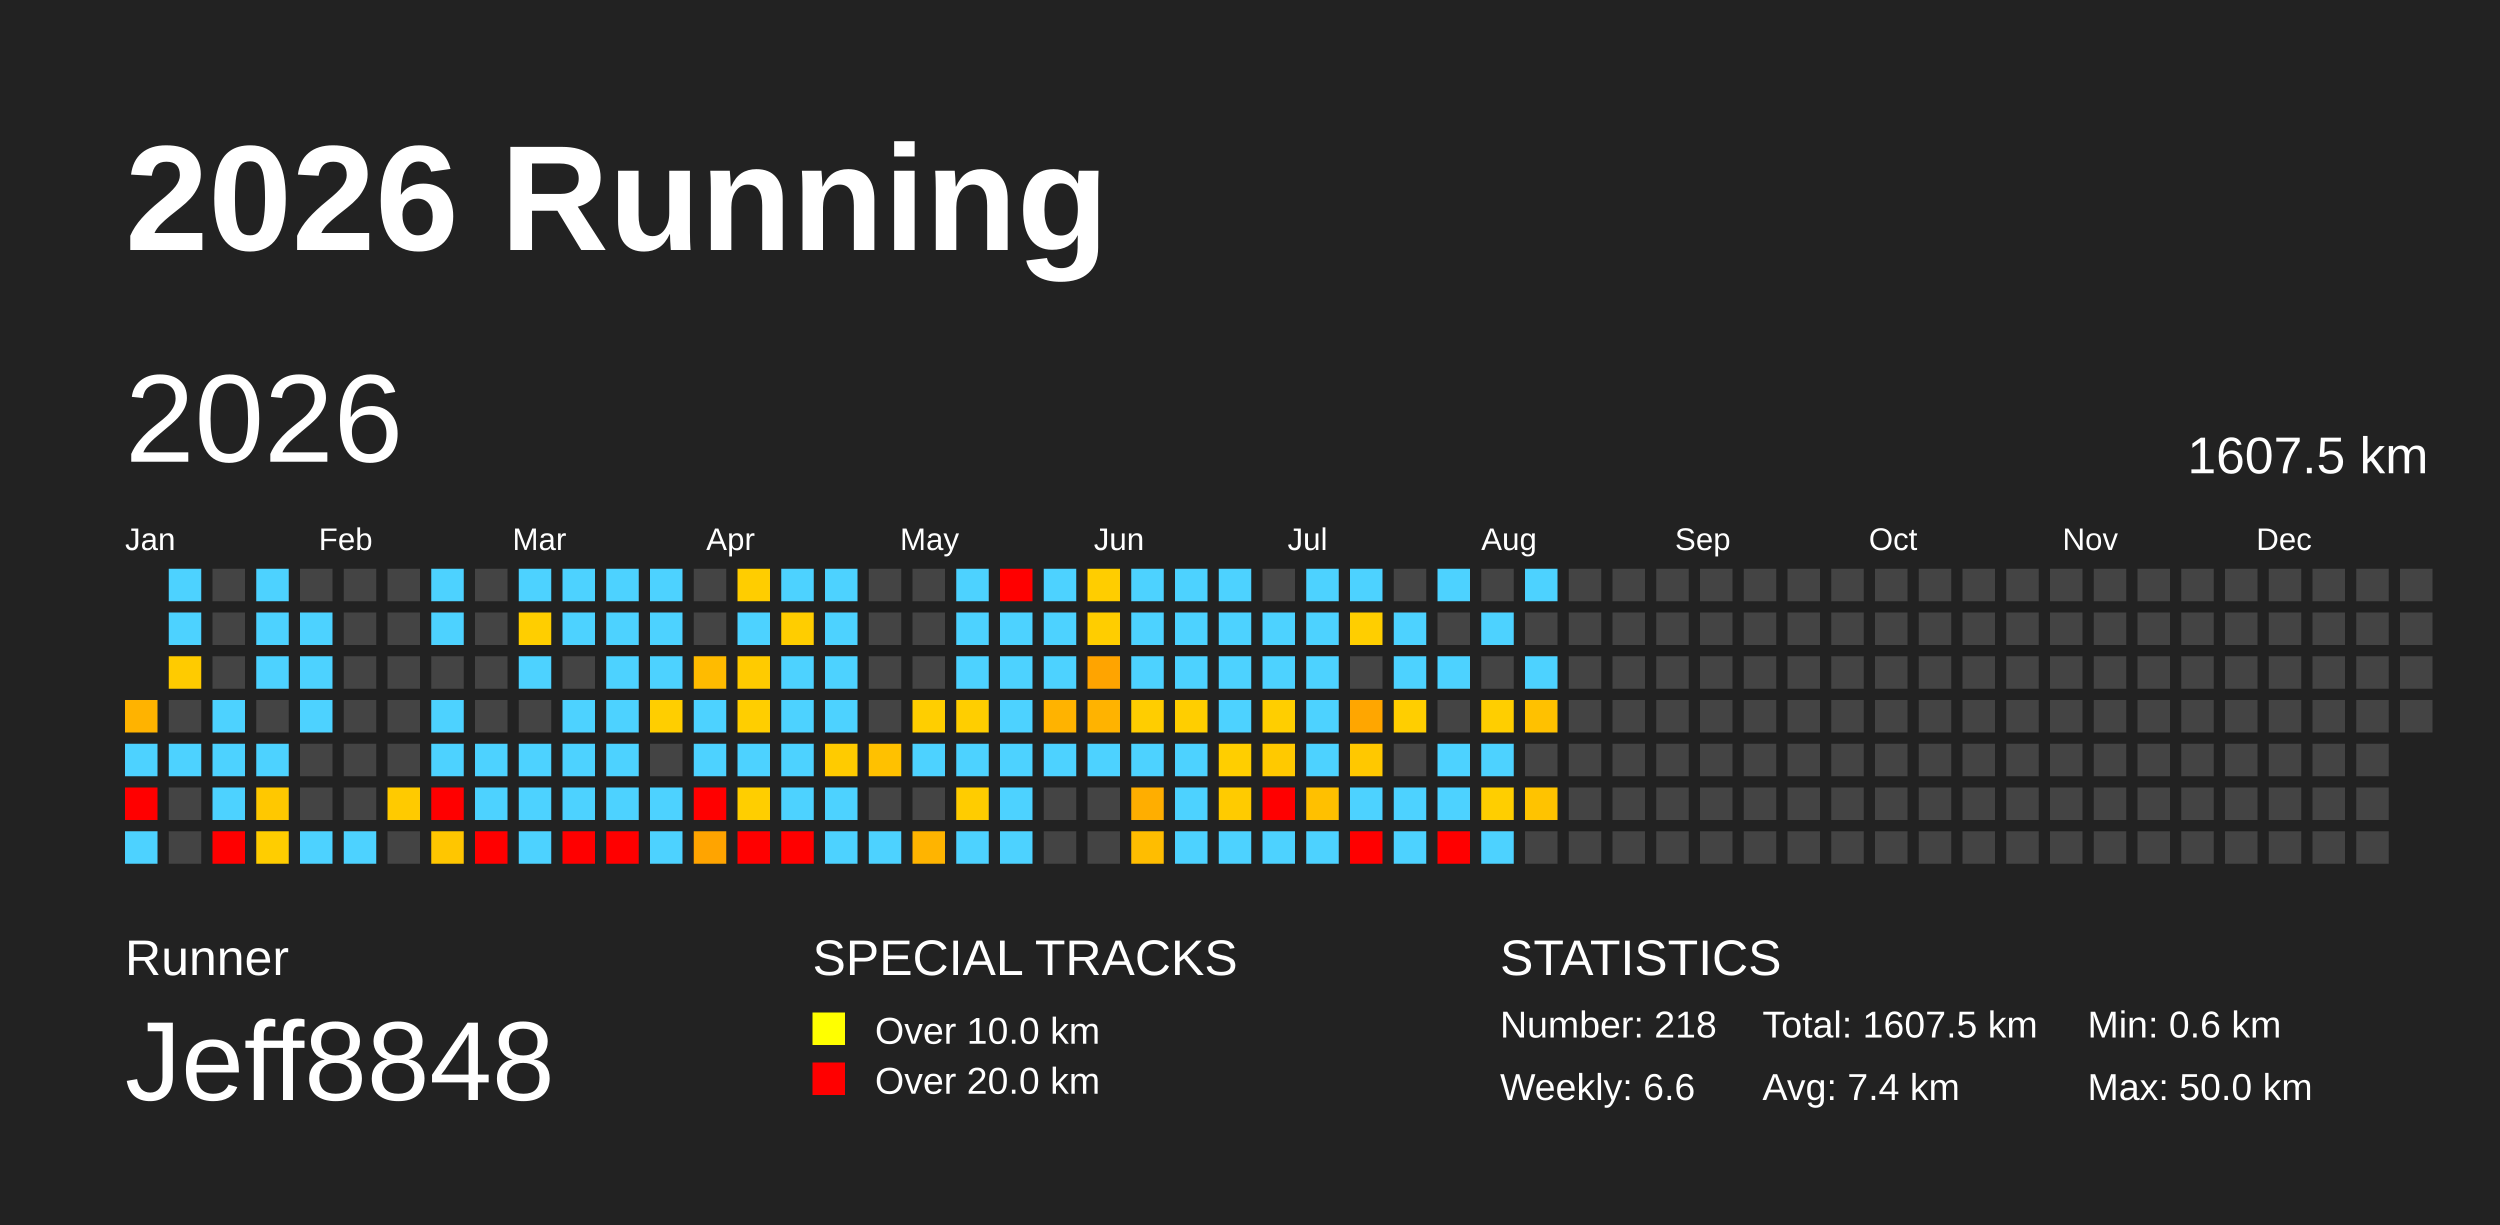
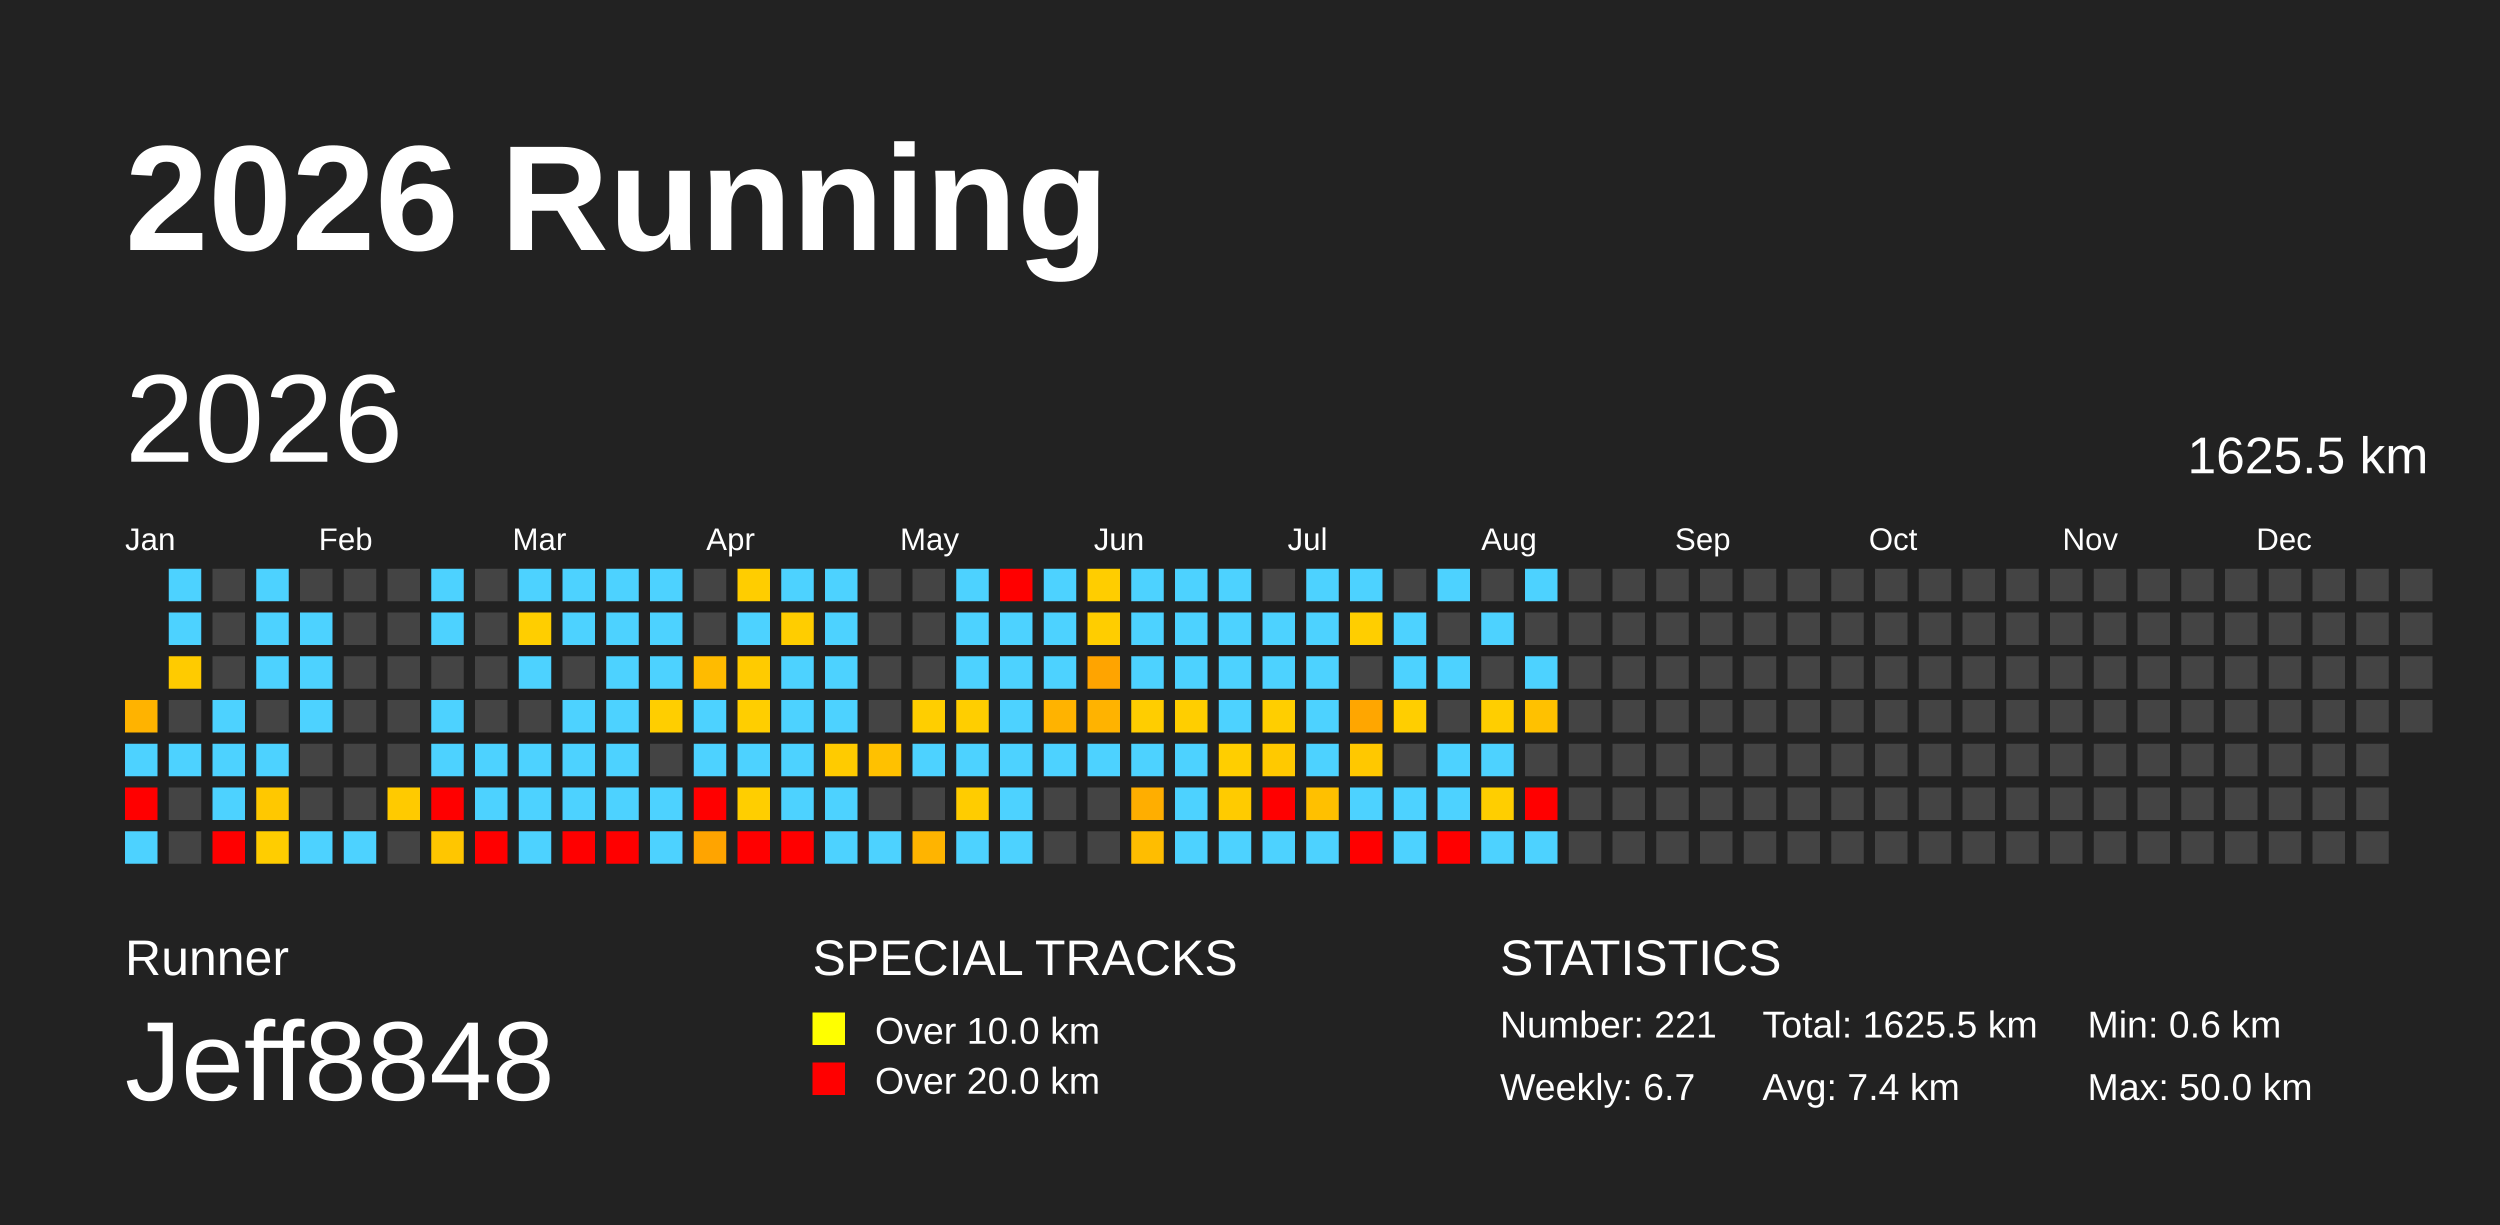
<svg xmlns="http://www.w3.org/2000/svg" baseProfile="full" height="98mm" version="1.1" viewBox="0,0,200,98" width="200mm">
  <defs />
  <rect fill="#222222" height="98" width="200" x="0" y="0" />
  <text fill="#FFFFFF" style="font-size:12px; font-family:Arial; font-weight:bold;" x="10" y="20">2026 Running</text>
  <text fill="#FFFFFF" style="font-size:4px; font-family:Arial" x="10" y="78">Runner</text>
  <text fill="#FFFFFF" style="font-size:9px; font-family:Arial" x="10" y="88">Jeff8848</text>
  <text fill="#FFFFFF" style="font-size:4px; font-family:Arial" x="65" y="78">SPECIAL TRACKS</text>
  <rect fill="yellow" height="2.6" width="2.6" x="65" y="81" />
  <text fill="#FFFFFF" style="font-size:3px; font-family:Arial" x="70" y="83.5">Over 10.0 km</text>
  <rect fill="red" height="2.6" width="2.6" x="65" y="85" />
  <text fill="#FFFFFF" style="font-size:3px; font-family:Arial" x="70" y="87.5">Over 20.0 km</text>
  <text fill="#FFFFFF" style="font-size:4px; font-family:Arial" x="120" y="78">STATISTICS</text>
-   <text fill="#FFFFFF" style="font-size:3px; font-family:Arial" x="120" y="83">Number: 218</text>
-   <text fill="#FFFFFF" style="font-size:3px; font-family:Arial" x="120" y="88">Weekly: 6.6</text>
-   <text fill="#FFFFFF" style="font-size:3px; font-family:Arial" x="141" y="83">Total: 1607.5 km</text>
+   <text fill="#FFFFFF" style="font-size:3px; font-family:Arial" x="120" y="83">Number: 221</text>
+   <text fill="#FFFFFF" style="font-size:3px; font-family:Arial" x="120" y="88">Weekly: 6.7</text>
+   <text fill="#FFFFFF" style="font-size:3px; font-family:Arial" x="141" y="83">Total: 1625.5 km</text>
  <text fill="#FFFFFF" style="font-size:3px; font-family:Arial" x="141" y="88">Avg: 7.4 km</text>
  <text fill="#FFFFFF" style="font-size:3px; font-family:Arial" x="167" y="83">Min: 0.6 km</text>
  <text fill="#FFFFFF" style="font-size:3px; font-family:Arial" x="167" y="88">Max: 50.0 km</text>
  <text dominant-baseline="hanging" fill="#FFFFFF" style="font-size:10.0px; font-family:Arial;" x="10" y="30">2026</text>
-   <text dominant-baseline="hanging" fill="#FFFFFF" style="font-size:4.125px; font-family:Arial;" x="175" y="35">1607.5 km</text>
+   <text dominant-baseline="hanging" fill="#FFFFFF" style="font-size:4.125px; font-family:Arial;" x="175" y="35">1625.5 km</text>
  <text fill="#FFFFFF" style="font-size:2.5px; font-family:Arial" x="10.0" y="44">Jan</text>
  <text fill="#FFFFFF" style="font-size:2.5px; font-family:Arial" x="25.5" y="44">Feb</text>
  <text fill="#FFFFFF" style="font-size:2.5px; font-family:Arial" x="41.0" y="44">Mar</text>
  <text fill="#FFFFFF" style="font-size:2.5px; font-family:Arial" x="56.5" y="44">Apr</text>
  <text fill="#FFFFFF" style="font-size:2.5px; font-family:Arial" x="72.0" y="44">May</text>
  <text fill="#FFFFFF" style="font-size:2.5px; font-family:Arial" x="87.5" y="44">Jun</text>
  <text fill="#FFFFFF" style="font-size:2.5px; font-family:Arial" x="103.0" y="44">Jul</text>
  <text fill="#FFFFFF" style="font-size:2.5px; font-family:Arial" x="118.5" y="44">Aug</text>
  <text fill="#FFFFFF" style="font-size:2.5px; font-family:Arial" x="134.0" y="44">Sep</text>
  <text fill="#FFFFFF" style="font-size:2.5px; font-family:Arial" x="149.5" y="44">Oct</text>
  <text fill="#FFFFFF" style="font-size:2.5px; font-family:Arial" x="165.0" y="44">Nov</text>
  <text fill="#FFFFFF" style="font-size:2.5px; font-family:Arial" x="180.5" y="44">Dec</text>
  <rect fill="#ffb300" height="2.6" width="2.6" x="10.0" y="56.0" />
  <rect fill="#4dd2ff" height="2.6" width="2.6" x="10.0" y="59.5" />
  <rect fill="red" height="2.6" width="2.6" x="10.0" y="63.0" />
  <rect fill="#4dd2ff" height="2.6" width="2.6" x="10.0" y="66.5" />
  <rect fill="#4dd2ff" height="2.6" width="2.6" x="13.5" y="45.5" />
  <rect fill="#4dd2ff" height="2.6" width="2.6" x="13.5" y="49.0" />
  <rect fill="#ffcb00" height="2.6" width="2.6" x="13.5" y="52.5" />
  <rect fill="#444444" height="2.6" width="2.6" x="13.5" y="56.0" />
  <rect fill="#4dd2ff" height="2.6" width="2.6" x="13.5" y="59.5" />
  <rect fill="#444444" height="2.6" width="2.6" x="13.5" y="63.0" />
  <rect fill="#444444" height="2.6" width="2.6" x="13.5" y="66.5" />
  <rect fill="#444444" height="2.6" width="2.6" x="17.0" y="45.5" />
  <rect fill="#444444" height="2.6" width="2.6" x="17.0" y="49.0" />
  <rect fill="#444444" height="2.6" width="2.6" x="17.0" y="52.5" />
  <rect fill="#4dd2ff" height="2.6" width="2.6" x="17.0" y="56.0" />
  <rect fill="#4dd2ff" height="2.6" width="2.6" x="17.0" y="59.5" />
  <rect fill="#4dd2ff" height="2.6" width="2.6" x="17.0" y="63.0" />
  <rect fill="red" height="2.6" width="2.6" x="17.0" y="66.5" />
  <rect fill="#4dd2ff" height="2.6" width="2.6" x="20.5" y="45.5" />
  <rect fill="#4dd2ff" height="2.6" width="2.6" x="20.5" y="49.0" />
  <rect fill="#4dd2ff" height="2.6" width="2.6" x="20.5" y="52.5" />
  <rect fill="#444444" height="2.6" width="2.6" x="20.5" y="56.0" />
  <rect fill="#4dd2ff" height="2.6" width="2.6" x="20.5" y="59.5" />
  <rect fill="#ffc800" height="2.6" width="2.6" x="20.5" y="63.0" />
  <rect fill="#ffcd00" height="2.6" width="2.6" x="20.5" y="66.5" />
  <rect fill="#444444" height="2.6" width="2.6" x="24.0" y="45.5" />
  <rect fill="#4dd2ff" height="2.6" width="2.6" x="24.0" y="49.0" />
  <rect fill="#4dd2ff" height="2.6" width="2.6" x="24.0" y="52.5" />
  <rect fill="#4dd2ff" height="2.6" width="2.6" x="24.0" y="56.0" />
  <rect fill="#444444" height="2.6" width="2.6" x="24.0" y="59.5" />
  <rect fill="#444444" height="2.6" width="2.6" x="24.0" y="63.0" />
  <rect fill="#4dd2ff" height="2.6" width="2.6" x="24.0" y="66.5" />
  <rect fill="#444444" height="2.6" width="2.6" x="27.5" y="45.5" />
  <rect fill="#444444" height="2.6" width="2.6" x="27.5" y="49.0" />
  <rect fill="#444444" height="2.6" width="2.6" x="27.5" y="52.5" />
  <rect fill="#444444" height="2.6" width="2.6" x="27.5" y="56.0" />
  <rect fill="#444444" height="2.6" width="2.6" x="27.5" y="59.5" />
  <rect fill="#444444" height="2.6" width="2.6" x="27.5" y="63.0" />
  <rect fill="#4dd2ff" height="2.6" width="2.6" x="27.5" y="66.5" />
  <rect fill="#444444" height="2.6" width="2.6" x="31.0" y="45.5" />
  <rect fill="#444444" height="2.6" width="2.6" x="31.0" y="49.0" />
  <rect fill="#444444" height="2.6" width="2.6" x="31.0" y="52.5" />
  <rect fill="#444444" height="2.6" width="2.6" x="31.0" y="56.0" />
  <rect fill="#444444" height="2.6" width="2.6" x="31.0" y="59.5" />
  <rect fill="#ffca00" height="2.6" width="2.6" x="31.0" y="63.0" />
  <rect fill="#444444" height="2.6" width="2.6" x="31.0" y="66.5" />
  <rect fill="#4dd2ff" height="2.6" width="2.6" x="34.5" y="45.5" />
  <rect fill="#4dd2ff" height="2.6" width="2.6" x="34.5" y="49.0" />
  <rect fill="#444444" height="2.6" width="2.6" x="34.5" y="52.5" />
  <rect fill="#4dd2ff" height="2.6" width="2.6" x="34.5" y="56.0" />
  <rect fill="#4dd2ff" height="2.6" width="2.6" x="34.5" y="59.5" />
  <rect fill="red" height="2.6" width="2.6" x="34.5" y="63.0" />
  <rect fill="#ffc600" height="2.6" width="2.6" x="34.5" y="66.5" />
  <rect fill="#444444" height="2.6" width="2.6" x="38.0" y="45.5" />
  <rect fill="#444444" height="2.6" width="2.6" x="38.0" y="49.0" />
  <rect fill="#444444" height="2.6" width="2.6" x="38.0" y="52.5" />
  <rect fill="#444444" height="2.6" width="2.6" x="38.0" y="56.0" />
  <rect fill="#4dd2ff" height="2.6" width="2.6" x="38.0" y="59.5" />
  <rect fill="#4dd2ff" height="2.6" width="2.6" x="38.0" y="63.0" />
  <rect fill="red" height="2.6" width="2.6" x="38.0" y="66.5" />
  <rect fill="#4dd2ff" height="2.6" width="2.6" x="41.5" y="45.5" />
  <rect fill="#ffce00" height="2.6" width="2.6" x="41.5" y="49.0" />
  <rect fill="#4dd2ff" height="2.6" width="2.6" x="41.5" y="52.5" />
  <rect fill="#444444" height="2.6" width="2.6" x="41.5" y="56.0" />
  <rect fill="#4dd2ff" height="2.6" width="2.6" x="41.5" y="59.5" />
  <rect fill="#4dd2ff" height="2.6" width="2.6" x="41.5" y="63.0" />
  <rect fill="#4dd2ff" height="2.6" width="2.6" x="41.5" y="66.5" />
  <rect fill="#4dd2ff" height="2.6" width="2.6" x="45.0" y="45.5" />
  <rect fill="#4dd2ff" height="2.6" width="2.6" x="45.0" y="49.0" />
  <rect fill="#444444" height="2.6" width="2.6" x="45.0" y="52.5" />
  <rect fill="#4dd2ff" height="2.6" width="2.6" x="45.0" y="56.0" />
  <rect fill="#4dd2ff" height="2.6" width="2.6" x="45.0" y="59.5" />
  <rect fill="#4dd2ff" height="2.6" width="2.6" x="45.0" y="63.0" />
  <rect fill="red" height="2.6" width="2.6" x="45.0" y="66.5" />
  <rect fill="#4dd2ff" height="2.6" width="2.6" x="48.5" y="45.5" />
  <rect fill="#4dd2ff" height="2.6" width="2.6" x="48.5" y="49.0" />
  <rect fill="#4dd2ff" height="2.6" width="2.6" x="48.5" y="52.5" />
  <rect fill="#4dd2ff" height="2.6" width="2.6" x="48.5" y="56.0" />
  <rect fill="#4dd2ff" height="2.6" width="2.6" x="48.5" y="59.5" />
  <rect fill="#4dd2ff" height="2.6" width="2.6" x="48.5" y="63.0" />
  <rect fill="red" height="2.6" width="2.6" x="48.5" y="66.5" />
  <rect fill="#4dd2ff" height="2.6" width="2.6" x="52.0" y="45.5" />
  <rect fill="#4dd2ff" height="2.6" width="2.6" x="52.0" y="49.0" />
  <rect fill="#4dd2ff" height="2.6" width="2.6" x="52.0" y="52.5" />
  <rect fill="#ffce00" height="2.6" width="2.6" x="52.0" y="56.0" />
  <rect fill="#444444" height="2.6" width="2.6" x="52.0" y="59.5" />
  <rect fill="#4dd2ff" height="2.6" width="2.6" x="52.0" y="63.0" />
  <rect fill="#4dd2ff" height="2.6" width="2.6" x="52.0" y="66.5" />
  <rect fill="#444444" height="2.6" width="2.6" x="55.5" y="45.5" />
  <rect fill="#444444" height="2.6" width="2.6" x="55.5" y="49.0" />
  <rect fill="#ffbb00" height="2.6" width="2.6" x="55.5" y="52.5" />
  <rect fill="#4dd2ff" height="2.6" width="2.6" x="55.5" y="56.0" />
  <rect fill="#4dd2ff" height="2.6" width="2.6" x="55.5" y="59.5" />
  <rect fill="red" height="2.6" width="2.6" x="55.5" y="63.0" />
  <rect fill="#ffa400" height="2.6" width="2.6" x="55.5" y="66.5" />
  <rect fill="#ffcd00" height="2.6" width="2.6" x="59.0" y="45.5" />
  <rect fill="#4dd2ff" height="2.6" width="2.6" x="59.0" y="49.0" />
  <rect fill="#ffcb00" height="2.6" width="2.6" x="59.0" y="52.5" />
  <rect fill="#ffce00" height="2.6" width="2.6" x="59.0" y="56.0" />
  <rect fill="#4dd2ff" height="2.6" width="2.6" x="59.0" y="59.5" />
  <rect fill="#ffce00" height="2.6" width="2.6" x="59.0" y="63.0" />
  <rect fill="red" height="2.6" width="2.6" x="59.0" y="66.5" />
  <rect fill="#4dd2ff" height="2.6" width="2.6" x="62.5" y="45.5" />
  <rect fill="#ffcd00" height="2.6" width="2.6" x="62.5" y="49.0" />
  <rect fill="#4dd2ff" height="2.6" width="2.6" x="62.5" y="52.5" />
  <rect fill="#4dd2ff" height="2.6" width="2.6" x="62.5" y="56.0" />
  <rect fill="#4dd2ff" height="2.6" width="2.6" x="62.5" y="59.5" />
  <rect fill="#4dd2ff" height="2.6" width="2.6" x="62.5" y="63.0" />
  <rect fill="red" height="2.6" width="2.6" x="62.5" y="66.5" />
  <rect fill="#4dd2ff" height="2.6" width="2.6" x="66.0" y="45.5" />
  <rect fill="#4dd2ff" height="2.6" width="2.6" x="66.0" y="49.0" />
  <rect fill="#4dd2ff" height="2.6" width="2.6" x="66.0" y="52.5" />
  <rect fill="#4dd2ff" height="2.6" width="2.6" x="66.0" y="56.0" />
  <rect fill="#ffcb00" height="2.6" width="2.6" x="66.0" y="59.5" />
  <rect fill="#4dd2ff" height="2.6" width="2.6" x="66.0" y="63.0" />
  <rect fill="#4dd2ff" height="2.6" width="2.6" x="66.0" y="66.5" />
  <rect fill="#444444" height="2.6" width="2.6" x="69.5" y="45.5" />
  <rect fill="#444444" height="2.6" width="2.6" x="69.5" y="49.0" />
  <rect fill="#444444" height="2.6" width="2.6" x="69.5" y="52.5" />
  <rect fill="#444444" height="2.6" width="2.6" x="69.5" y="56.0" />
  <rect fill="#ffc100" height="2.6" width="2.6" x="69.5" y="59.5" />
  <rect fill="#444444" height="2.6" width="2.6" x="69.5" y="63.0" />
  <rect fill="#4dd2ff" height="2.6" width="2.6" x="69.5" y="66.5" />
  <rect fill="#444444" height="2.6" width="2.6" x="73.0" y="45.5" />
  <rect fill="#444444" height="2.6" width="2.6" x="73.0" y="49.0" />
  <rect fill="#444444" height="2.6" width="2.6" x="73.0" y="52.5" />
  <rect fill="#ffce00" height="2.6" width="2.6" x="73.0" y="56.0" />
  <rect fill="#4dd2ff" height="2.6" width="2.6" x="73.0" y="59.5" />
  <rect fill="#444444" height="2.6" width="2.6" x="73.0" y="63.0" />
  <rect fill="#ffb400" height="2.6" width="2.6" x="73.0" y="66.5" />
  <rect fill="#4dd2ff" height="2.6" width="2.6" x="76.5" y="45.5" />
  <rect fill="#4dd2ff" height="2.6" width="2.6" x="76.5" y="49.0" />
  <rect fill="#4dd2ff" height="2.6" width="2.6" x="76.5" y="52.5" />
  <rect fill="#ffce00" height="2.6" width="2.6" x="76.5" y="56.0" />
  <rect fill="#4dd2ff" height="2.6" width="2.6" x="76.5" y="59.5" />
  <rect fill="#ffcc00" height="2.6" width="2.6" x="76.5" y="63.0" />
  <rect fill="#4dd2ff" height="2.6" width="2.6" x="76.5" y="66.5" />
  <rect fill="red" height="2.6" width="2.6" x="80.0" y="45.5" />
  <rect fill="#4dd2ff" height="2.6" width="2.6" x="80.0" y="49.0" />
  <rect fill="#4dd2ff" height="2.6" width="2.6" x="80.0" y="52.5" />
  <rect fill="#4dd2ff" height="2.6" width="2.6" x="80.0" y="56.0" />
  <rect fill="#4dd2ff" height="2.6" width="2.6" x="80.0" y="59.5" />
  <rect fill="#4dd2ff" height="2.6" width="2.6" x="80.0" y="63.0" />
  <rect fill="#4dd2ff" height="2.6" width="2.6" x="80.0" y="66.5" />
  <rect fill="#4dd2ff" height="2.6" width="2.6" x="83.5" y="45.5" />
  <rect fill="#4dd2ff" height="2.6" width="2.6" x="83.5" y="49.0" />
  <rect fill="#4dd2ff" height="2.6" width="2.6" x="83.5" y="52.5" />
  <rect fill="#ffb300" height="2.6" width="2.6" x="83.5" y="56.0" />
  <rect fill="#4dd2ff" height="2.6" width="2.6" x="83.5" y="59.5" />
  <rect fill="#444444" height="2.6" width="2.6" x="83.5" y="63.0" />
  <rect fill="#444444" height="2.6" width="2.6" x="83.5" y="66.5" />
  <rect fill="#ffcd00" height="2.6" width="2.6" x="87.0" y="45.5" />
  <rect fill="#ffcd00" height="2.6" width="2.6" x="87.0" y="49.0" />
  <rect fill="#ffa400" height="2.6" width="2.6" x="87.0" y="52.5" />
  <rect fill="#ffb300" height="2.6" width="2.6" x="87.0" y="56.0" />
  <rect fill="#4dd2ff" height="2.6" width="2.6" x="87.0" y="59.5" />
  <rect fill="#444444" height="2.6" width="2.6" x="87.0" y="63.0" />
  <rect fill="#444444" height="2.6" width="2.6" x="87.0" y="66.5" />
  <rect fill="#4dd2ff" height="2.6" width="2.6" x="90.5" y="45.5" />
  <rect fill="#4dd2ff" height="2.6" width="2.6" x="90.5" y="49.0" />
  <rect fill="#4dd2ff" height="2.6" width="2.6" x="90.5" y="52.5" />
  <rect fill="#ffcd00" height="2.6" width="2.6" x="90.5" y="56.0" />
  <rect fill="#4dd2ff" height="2.6" width="2.6" x="90.5" y="59.5" />
  <rect fill="#ffae00" height="2.6" width="2.6" x="90.5" y="63.0" />
  <rect fill="#ffbd00" height="2.6" width="2.6" x="90.5" y="66.5" />
  <rect fill="#4dd2ff" height="2.6" width="2.6" x="94.0" y="45.5" />
  <rect fill="#4dd2ff" height="2.6" width="2.6" x="94.0" y="49.0" />
  <rect fill="#4dd2ff" height="2.6" width="2.6" x="94.0" y="52.5" />
  <rect fill="#ffce00" height="2.6" width="2.6" x="94.0" y="56.0" />
  <rect fill="#4dd2ff" height="2.6" width="2.6" x="94.0" y="59.5" />
  <rect fill="#4dd2ff" height="2.6" width="2.6" x="94.0" y="63.0" />
  <rect fill="#4dd2ff" height="2.6" width="2.6" x="94.0" y="66.5" />
  <rect fill="#4dd2ff" height="2.6" width="2.6" x="97.5" y="45.5" />
  <rect fill="#4dd2ff" height="2.6" width="2.6" x="97.5" y="49.0" />
  <rect fill="#4dd2ff" height="2.6" width="2.6" x="97.5" y="52.5" />
  <rect fill="#4dd2ff" height="2.6" width="2.6" x="97.5" y="56.0" />
  <rect fill="#ffce00" height="2.6" width="2.6" x="97.5" y="59.5" />
  <rect fill="#ffcb00" height="2.6" width="2.6" x="97.5" y="63.0" />
  <rect fill="#4dd2ff" height="2.6" width="2.6" x="97.5" y="66.5" />
  <rect fill="#444444" height="2.6" width="2.6" x="101.0" y="45.5" />
  <rect fill="#4dd2ff" height="2.6" width="2.6" x="101.0" y="49.0" />
  <rect fill="#4dd2ff" height="2.6" width="2.6" x="101.0" y="52.5" />
  <rect fill="#ffce00" height="2.6" width="2.6" x="101.0" y="56.0" />
  <rect fill="#ffc900" height="2.6" width="2.6" x="101.0" y="59.5" />
  <rect fill="red" height="2.6" width="2.6" x="101.0" y="63.0" />
  <rect fill="#4dd2ff" height="2.6" width="2.6" x="101.0" y="66.5" />
  <rect fill="#4dd2ff" height="2.6" width="2.6" x="104.5" y="45.5" />
  <rect fill="#4dd2ff" height="2.6" width="2.6" x="104.5" y="49.0" />
  <rect fill="#4dd2ff" height="2.6" width="2.6" x="104.5" y="52.5" />
  <rect fill="#4dd2ff" height="2.6" width="2.6" x="104.5" y="56.0" />
  <rect fill="#4dd2ff" height="2.6" width="2.6" x="104.5" y="59.5" />
  <rect fill="#ffc000" height="2.6" width="2.6" x="104.5" y="63.0" />
  <rect fill="#4dd2ff" height="2.6" width="2.6" x="104.5" y="66.5" />
  <rect fill="#4dd2ff" height="2.6" width="2.6" x="108.0" y="45.5" />
  <rect fill="#ffce00" height="2.6" width="2.6" x="108.0" y="49.0" />
  <rect fill="#444444" height="2.6" width="2.6" x="108.0" y="52.5" />
  <rect fill="#ffa600" height="2.6" width="2.6" x="108.0" y="56.0" />
  <rect fill="#ffc800" height="2.6" width="2.6" x="108.0" y="59.5" />
  <rect fill="#4dd2ff" height="2.6" width="2.6" x="108.0" y="63.0" />
  <rect fill="red" height="2.6" width="2.6" x="108.0" y="66.5" />
  <rect fill="#444444" height="2.6" width="2.6" x="111.5" y="45.5" />
  <rect fill="#4dd2ff" height="2.6" width="2.6" x="111.5" y="49.0" />
  <rect fill="#4dd2ff" height="2.6" width="2.6" x="111.5" y="52.5" />
  <rect fill="#ffce00" height="2.6" width="2.6" x="111.5" y="56.0" />
  <rect fill="#444444" height="2.6" width="2.6" x="111.5" y="59.5" />
  <rect fill="#4dd2ff" height="2.6" width="2.6" x="111.5" y="63.0" />
  <rect fill="#4dd2ff" height="2.6" width="2.6" x="111.5" y="66.5" />
  <rect fill="#4dd2ff" height="2.6" width="2.6" x="115.0" y="45.5" />
  <rect fill="#444444" height="2.6" width="2.6" x="115.0" y="49.0" />
  <rect fill="#4dd2ff" height="2.6" width="2.6" x="115.0" y="52.5" />
  <rect fill="#444444" height="2.6" width="2.6" x="115.0" y="56.0" />
  <rect fill="#4dd2ff" height="2.6" width="2.6" x="115.0" y="59.5" />
  <rect fill="#4dd2ff" height="2.6" width="2.6" x="115.0" y="63.0" />
  <rect fill="red" height="2.6" width="2.6" x="115.0" y="66.5" />
  <rect fill="#444444" height="2.6" width="2.6" x="118.5" y="45.5" />
  <rect fill="#4dd2ff" height="2.6" width="2.6" x="118.5" y="49.0" />
  <rect fill="#444444" height="2.6" width="2.6" x="118.5" y="52.5" />
  <rect fill="#ffce00" height="2.6" width="2.6" x="118.5" y="56.0" />
  <rect fill="#4dd2ff" height="2.6" width="2.6" x="118.5" y="59.5" />
  <rect fill="#ffce00" height="2.6" width="2.6" x="118.5" y="63.0" />
  <rect fill="#4dd2ff" height="2.6" width="2.6" x="118.5" y="66.5" />
  <rect fill="#4dd2ff" height="2.6" width="2.6" x="122.0" y="45.5" />
  <rect fill="#444444" height="2.6" width="2.6" x="122.0" y="49.0" />
  <rect fill="#4dd2ff" height="2.6" width="2.6" x="122.0" y="52.5" />
  <rect fill="#ffc100" height="2.6" width="2.6" x="122.0" y="56.0" />
  <rect fill="#444444" height="2.6" width="2.6" x="122.0" y="59.5" />
-   <rect fill="#ffc300" height="2.6" width="2.6" x="122.0" y="63.0" />
-   <rect fill="#444444" height="2.6" width="2.6" x="122.0" y="66.5" />
+   <rect fill="red" height="2.6" width="2.6" x="122.0" y="63.0" />
+   <rect fill="#4dd2ff" height="2.6" width="2.6" x="122.0" y="66.5" />
  <rect fill="#444444" height="2.6" width="2.6" x="125.5" y="45.5" />
  <rect fill="#444444" height="2.6" width="2.6" x="125.5" y="49.0" />
  <rect fill="#444444" height="2.6" width="2.6" x="125.5" y="52.5" />
  <rect fill="#444444" height="2.6" width="2.6" x="125.5" y="56.0" />
  <rect fill="#444444" height="2.6" width="2.6" x="125.5" y="59.5" />
  <rect fill="#444444" height="2.6" width="2.6" x="125.5" y="63.0" />
  <rect fill="#444444" height="2.6" width="2.6" x="125.5" y="66.5" />
  <rect fill="#444444" height="2.6" width="2.6" x="129.0" y="45.5" />
  <rect fill="#444444" height="2.6" width="2.6" x="129.0" y="49.0" />
  <rect fill="#444444" height="2.6" width="2.6" x="129.0" y="52.5" />
  <rect fill="#444444" height="2.6" width="2.6" x="129.0" y="56.0" />
  <rect fill="#444444" height="2.6" width="2.6" x="129.0" y="59.5" />
  <rect fill="#444444" height="2.6" width="2.6" x="129.0" y="63.0" />
  <rect fill="#444444" height="2.6" width="2.6" x="129.0" y="66.5" />
  <rect fill="#444444" height="2.6" width="2.6" x="132.5" y="45.5" />
  <rect fill="#444444" height="2.6" width="2.6" x="132.5" y="49.0" />
  <rect fill="#444444" height="2.6" width="2.6" x="132.5" y="52.5" />
  <rect fill="#444444" height="2.6" width="2.6" x="132.5" y="56.0" />
  <rect fill="#444444" height="2.6" width="2.6" x="132.5" y="59.5" />
  <rect fill="#444444" height="2.6" width="2.6" x="132.5" y="63.0" />
  <rect fill="#444444" height="2.6" width="2.6" x="132.5" y="66.5" />
  <rect fill="#444444" height="2.6" width="2.6" x="136.0" y="45.5" />
  <rect fill="#444444" height="2.6" width="2.6" x="136.0" y="49.0" />
  <rect fill="#444444" height="2.6" width="2.6" x="136.0" y="52.5" />
  <rect fill="#444444" height="2.6" width="2.6" x="136.0" y="56.0" />
  <rect fill="#444444" height="2.6" width="2.6" x="136.0" y="59.5" />
  <rect fill="#444444" height="2.6" width="2.6" x="136.0" y="63.0" />
  <rect fill="#444444" height="2.6" width="2.6" x="136.0" y="66.5" />
  <rect fill="#444444" height="2.6" width="2.6" x="139.5" y="45.5" />
  <rect fill="#444444" height="2.6" width="2.6" x="139.5" y="49.0" />
  <rect fill="#444444" height="2.6" width="2.6" x="139.5" y="52.5" />
  <rect fill="#444444" height="2.6" width="2.6" x="139.5" y="56.0" />
  <rect fill="#444444" height="2.6" width="2.6" x="139.5" y="59.5" />
  <rect fill="#444444" height="2.6" width="2.6" x="139.5" y="63.0" />
  <rect fill="#444444" height="2.6" width="2.6" x="139.5" y="66.5" />
  <rect fill="#444444" height="2.6" width="2.6" x="143.0" y="45.5" />
  <rect fill="#444444" height="2.6" width="2.6" x="143.0" y="49.0" />
  <rect fill="#444444" height="2.6" width="2.6" x="143.0" y="52.5" />
  <rect fill="#444444" height="2.6" width="2.6" x="143.0" y="56.0" />
  <rect fill="#444444" height="2.6" width="2.6" x="143.0" y="59.5" />
  <rect fill="#444444" height="2.6" width="2.6" x="143.0" y="63.0" />
  <rect fill="#444444" height="2.6" width="2.6" x="143.0" y="66.5" />
  <rect fill="#444444" height="2.6" width="2.6" x="146.5" y="45.5" />
  <rect fill="#444444" height="2.6" width="2.6" x="146.5" y="49.0" />
  <rect fill="#444444" height="2.6" width="2.6" x="146.5" y="52.5" />
  <rect fill="#444444" height="2.6" width="2.6" x="146.5" y="56.0" />
  <rect fill="#444444" height="2.6" width="2.6" x="146.5" y="59.5" />
  <rect fill="#444444" height="2.6" width="2.6" x="146.5" y="63.0" />
  <rect fill="#444444" height="2.6" width="2.6" x="146.5" y="66.5" />
  <rect fill="#444444" height="2.6" width="2.6" x="150.0" y="45.5" />
  <rect fill="#444444" height="2.6" width="2.6" x="150.0" y="49.0" />
  <rect fill="#444444" height="2.6" width="2.6" x="150.0" y="52.5" />
  <rect fill="#444444" height="2.6" width="2.6" x="150.0" y="56.0" />
  <rect fill="#444444" height="2.6" width="2.6" x="150.0" y="59.5" />
  <rect fill="#444444" height="2.6" width="2.6" x="150.0" y="63.0" />
  <rect fill="#444444" height="2.6" width="2.6" x="150.0" y="66.5" />
  <rect fill="#444444" height="2.6" width="2.6" x="153.5" y="45.5" />
  <rect fill="#444444" height="2.6" width="2.6" x="153.5" y="49.0" />
  <rect fill="#444444" height="2.6" width="2.6" x="153.5" y="52.5" />
  <rect fill="#444444" height="2.6" width="2.6" x="153.5" y="56.0" />
  <rect fill="#444444" height="2.6" width="2.6" x="153.5" y="59.5" />
  <rect fill="#444444" height="2.6" width="2.6" x="153.5" y="63.0" />
  <rect fill="#444444" height="2.6" width="2.6" x="153.5" y="66.5" />
  <rect fill="#444444" height="2.6" width="2.6" x="157.0" y="45.5" />
  <rect fill="#444444" height="2.6" width="2.6" x="157.0" y="49.0" />
  <rect fill="#444444" height="2.6" width="2.6" x="157.0" y="52.5" />
  <rect fill="#444444" height="2.6" width="2.6" x="157.0" y="56.0" />
  <rect fill="#444444" height="2.6" width="2.6" x="157.0" y="59.5" />
  <rect fill="#444444" height="2.6" width="2.6" x="157.0" y="63.0" />
  <rect fill="#444444" height="2.6" width="2.6" x="157.0" y="66.5" />
  <rect fill="#444444" height="2.6" width="2.6" x="160.5" y="45.5" />
  <rect fill="#444444" height="2.6" width="2.6" x="160.5" y="49.0" />
  <rect fill="#444444" height="2.6" width="2.6" x="160.5" y="52.5" />
  <rect fill="#444444" height="2.6" width="2.6" x="160.5" y="56.0" />
  <rect fill="#444444" height="2.6" width="2.6" x="160.5" y="59.5" />
  <rect fill="#444444" height="2.6" width="2.6" x="160.5" y="63.0" />
  <rect fill="#444444" height="2.6" width="2.6" x="160.5" y="66.5" />
  <rect fill="#444444" height="2.6" width="2.6" x="164.0" y="45.5" />
  <rect fill="#444444" height="2.6" width="2.6" x="164.0" y="49.0" />
  <rect fill="#444444" height="2.6" width="2.6" x="164.0" y="52.5" />
  <rect fill="#444444" height="2.6" width="2.6" x="164.0" y="56.0" />
  <rect fill="#444444" height="2.6" width="2.6" x="164.0" y="59.5" />
  <rect fill="#444444" height="2.6" width="2.6" x="164.0" y="63.0" />
  <rect fill="#444444" height="2.6" width="2.6" x="164.0" y="66.5" />
  <rect fill="#444444" height="2.6" width="2.6" x="167.5" y="45.5" />
  <rect fill="#444444" height="2.6" width="2.6" x="167.5" y="49.0" />
  <rect fill="#444444" height="2.6" width="2.6" x="167.5" y="52.5" />
  <rect fill="#444444" height="2.6" width="2.6" x="167.5" y="56.0" />
  <rect fill="#444444" height="2.6" width="2.6" x="167.5" y="59.5" />
  <rect fill="#444444" height="2.6" width="2.6" x="167.5" y="63.0" />
  <rect fill="#444444" height="2.6" width="2.6" x="167.5" y="66.5" />
  <rect fill="#444444" height="2.6" width="2.6" x="171.0" y="45.5" />
  <rect fill="#444444" height="2.6" width="2.6" x="171.0" y="49.0" />
  <rect fill="#444444" height="2.6" width="2.6" x="171.0" y="52.5" />
  <rect fill="#444444" height="2.6" width="2.6" x="171.0" y="56.0" />
  <rect fill="#444444" height="2.6" width="2.6" x="171.0" y="59.5" />
  <rect fill="#444444" height="2.6" width="2.6" x="171.0" y="63.0" />
  <rect fill="#444444" height="2.6" width="2.6" x="171.0" y="66.5" />
  <rect fill="#444444" height="2.6" width="2.6" x="174.5" y="45.5" />
  <rect fill="#444444" height="2.6" width="2.6" x="174.5" y="49.0" />
  <rect fill="#444444" height="2.6" width="2.6" x="174.5" y="52.5" />
  <rect fill="#444444" height="2.6" width="2.6" x="174.5" y="56.0" />
  <rect fill="#444444" height="2.6" width="2.6" x="174.5" y="59.5" />
  <rect fill="#444444" height="2.6" width="2.6" x="174.5" y="63.0" />
  <rect fill="#444444" height="2.6" width="2.6" x="174.5" y="66.5" />
  <rect fill="#444444" height="2.6" width="2.6" x="178.0" y="45.5" />
  <rect fill="#444444" height="2.6" width="2.6" x="178.0" y="49.0" />
  <rect fill="#444444" height="2.6" width="2.6" x="178.0" y="52.5" />
  <rect fill="#444444" height="2.6" width="2.6" x="178.0" y="56.0" />
  <rect fill="#444444" height="2.6" width="2.6" x="178.0" y="59.5" />
  <rect fill="#444444" height="2.6" width="2.6" x="178.0" y="63.0" />
  <rect fill="#444444" height="2.6" width="2.6" x="178.0" y="66.5" />
  <rect fill="#444444" height="2.6" width="2.6" x="181.5" y="45.5" />
  <rect fill="#444444" height="2.6" width="2.6" x="181.5" y="49.0" />
  <rect fill="#444444" height="2.6" width="2.6" x="181.5" y="52.5" />
  <rect fill="#444444" height="2.6" width="2.6" x="181.5" y="56.0" />
  <rect fill="#444444" height="2.6" width="2.6" x="181.5" y="59.5" />
  <rect fill="#444444" height="2.6" width="2.6" x="181.5" y="63.0" />
  <rect fill="#444444" height="2.6" width="2.6" x="181.5" y="66.5" />
  <rect fill="#444444" height="2.6" width="2.6" x="185.0" y="45.5" />
  <rect fill="#444444" height="2.6" width="2.6" x="185.0" y="49.0" />
  <rect fill="#444444" height="2.6" width="2.6" x="185.0" y="52.5" />
  <rect fill="#444444" height="2.6" width="2.6" x="185.0" y="56.0" />
  <rect fill="#444444" height="2.6" width="2.6" x="185.0" y="59.5" />
  <rect fill="#444444" height="2.6" width="2.6" x="185.0" y="63.0" />
  <rect fill="#444444" height="2.6" width="2.6" x="185.0" y="66.5" />
  <rect fill="#444444" height="2.6" width="2.6" x="188.5" y="45.5" />
  <rect fill="#444444" height="2.6" width="2.6" x="188.5" y="49.0" />
  <rect fill="#444444" height="2.6" width="2.6" x="188.5" y="52.5" />
  <rect fill="#444444" height="2.6" width="2.6" x="188.5" y="56.0" />
  <rect fill="#444444" height="2.6" width="2.6" x="188.5" y="59.5" />
  <rect fill="#444444" height="2.6" width="2.6" x="188.5" y="63.0" />
  <rect fill="#444444" height="2.6" width="2.6" x="188.5" y="66.5" />
  <rect fill="#444444" height="2.6" width="2.6" x="192.0" y="45.5" />
  <rect fill="#444444" height="2.6" width="2.6" x="192.0" y="49.0" />
  <rect fill="#444444" height="2.6" width="2.6" x="192.0" y="52.5" />
  <rect fill="#444444" height="2.6" width="2.6" x="192.0" y="56.0" />
</svg>
